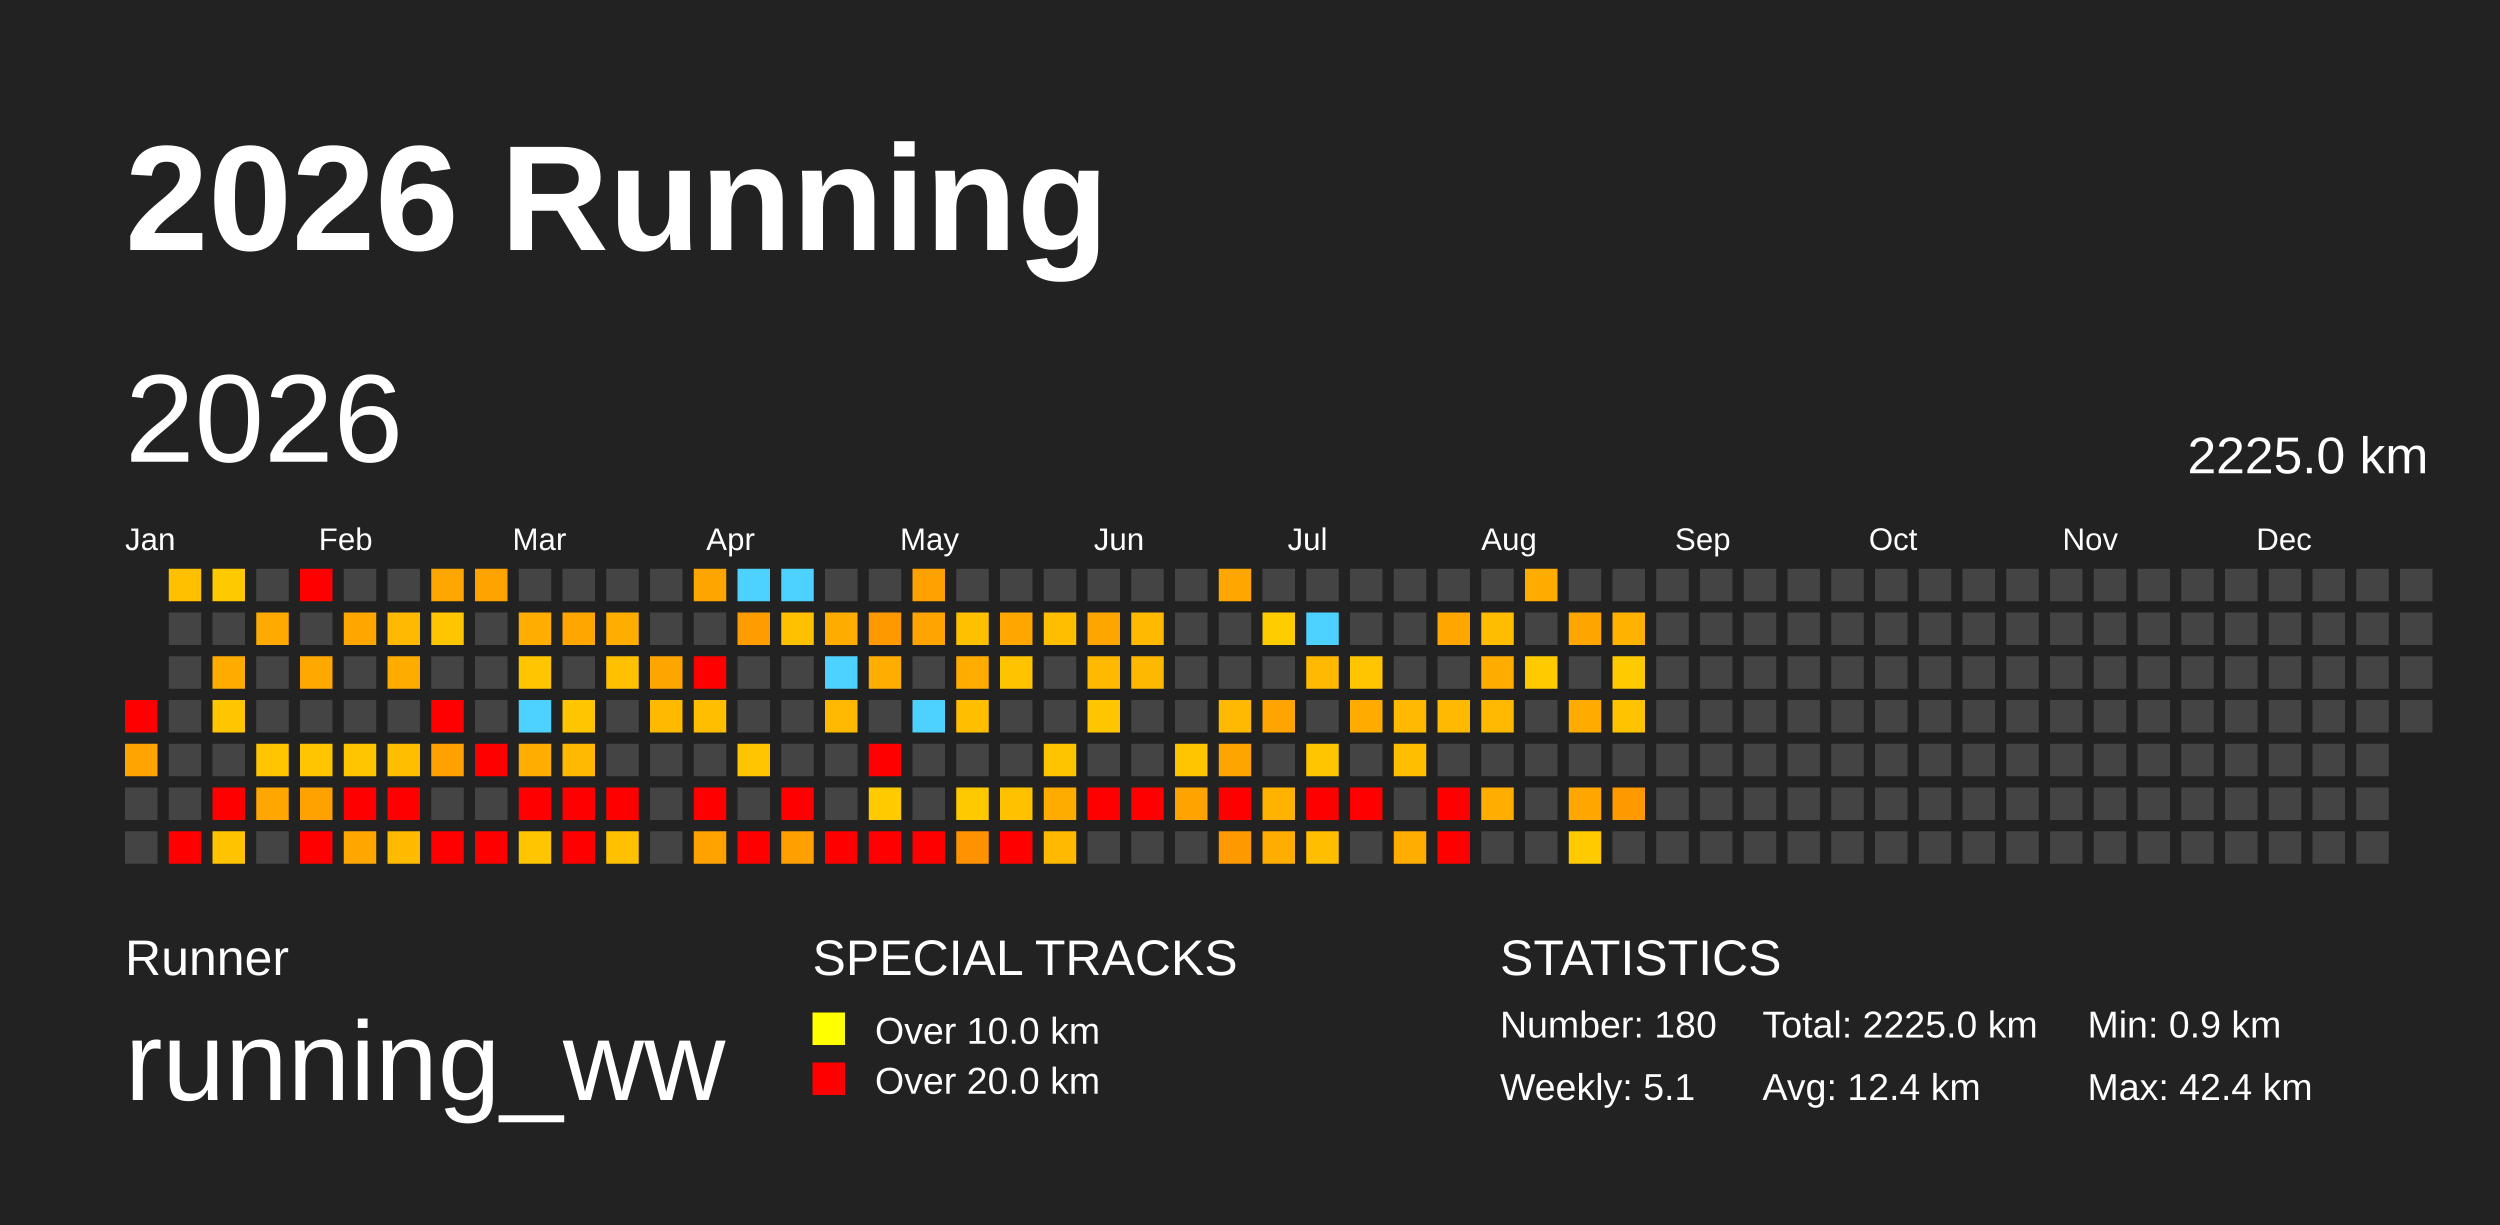
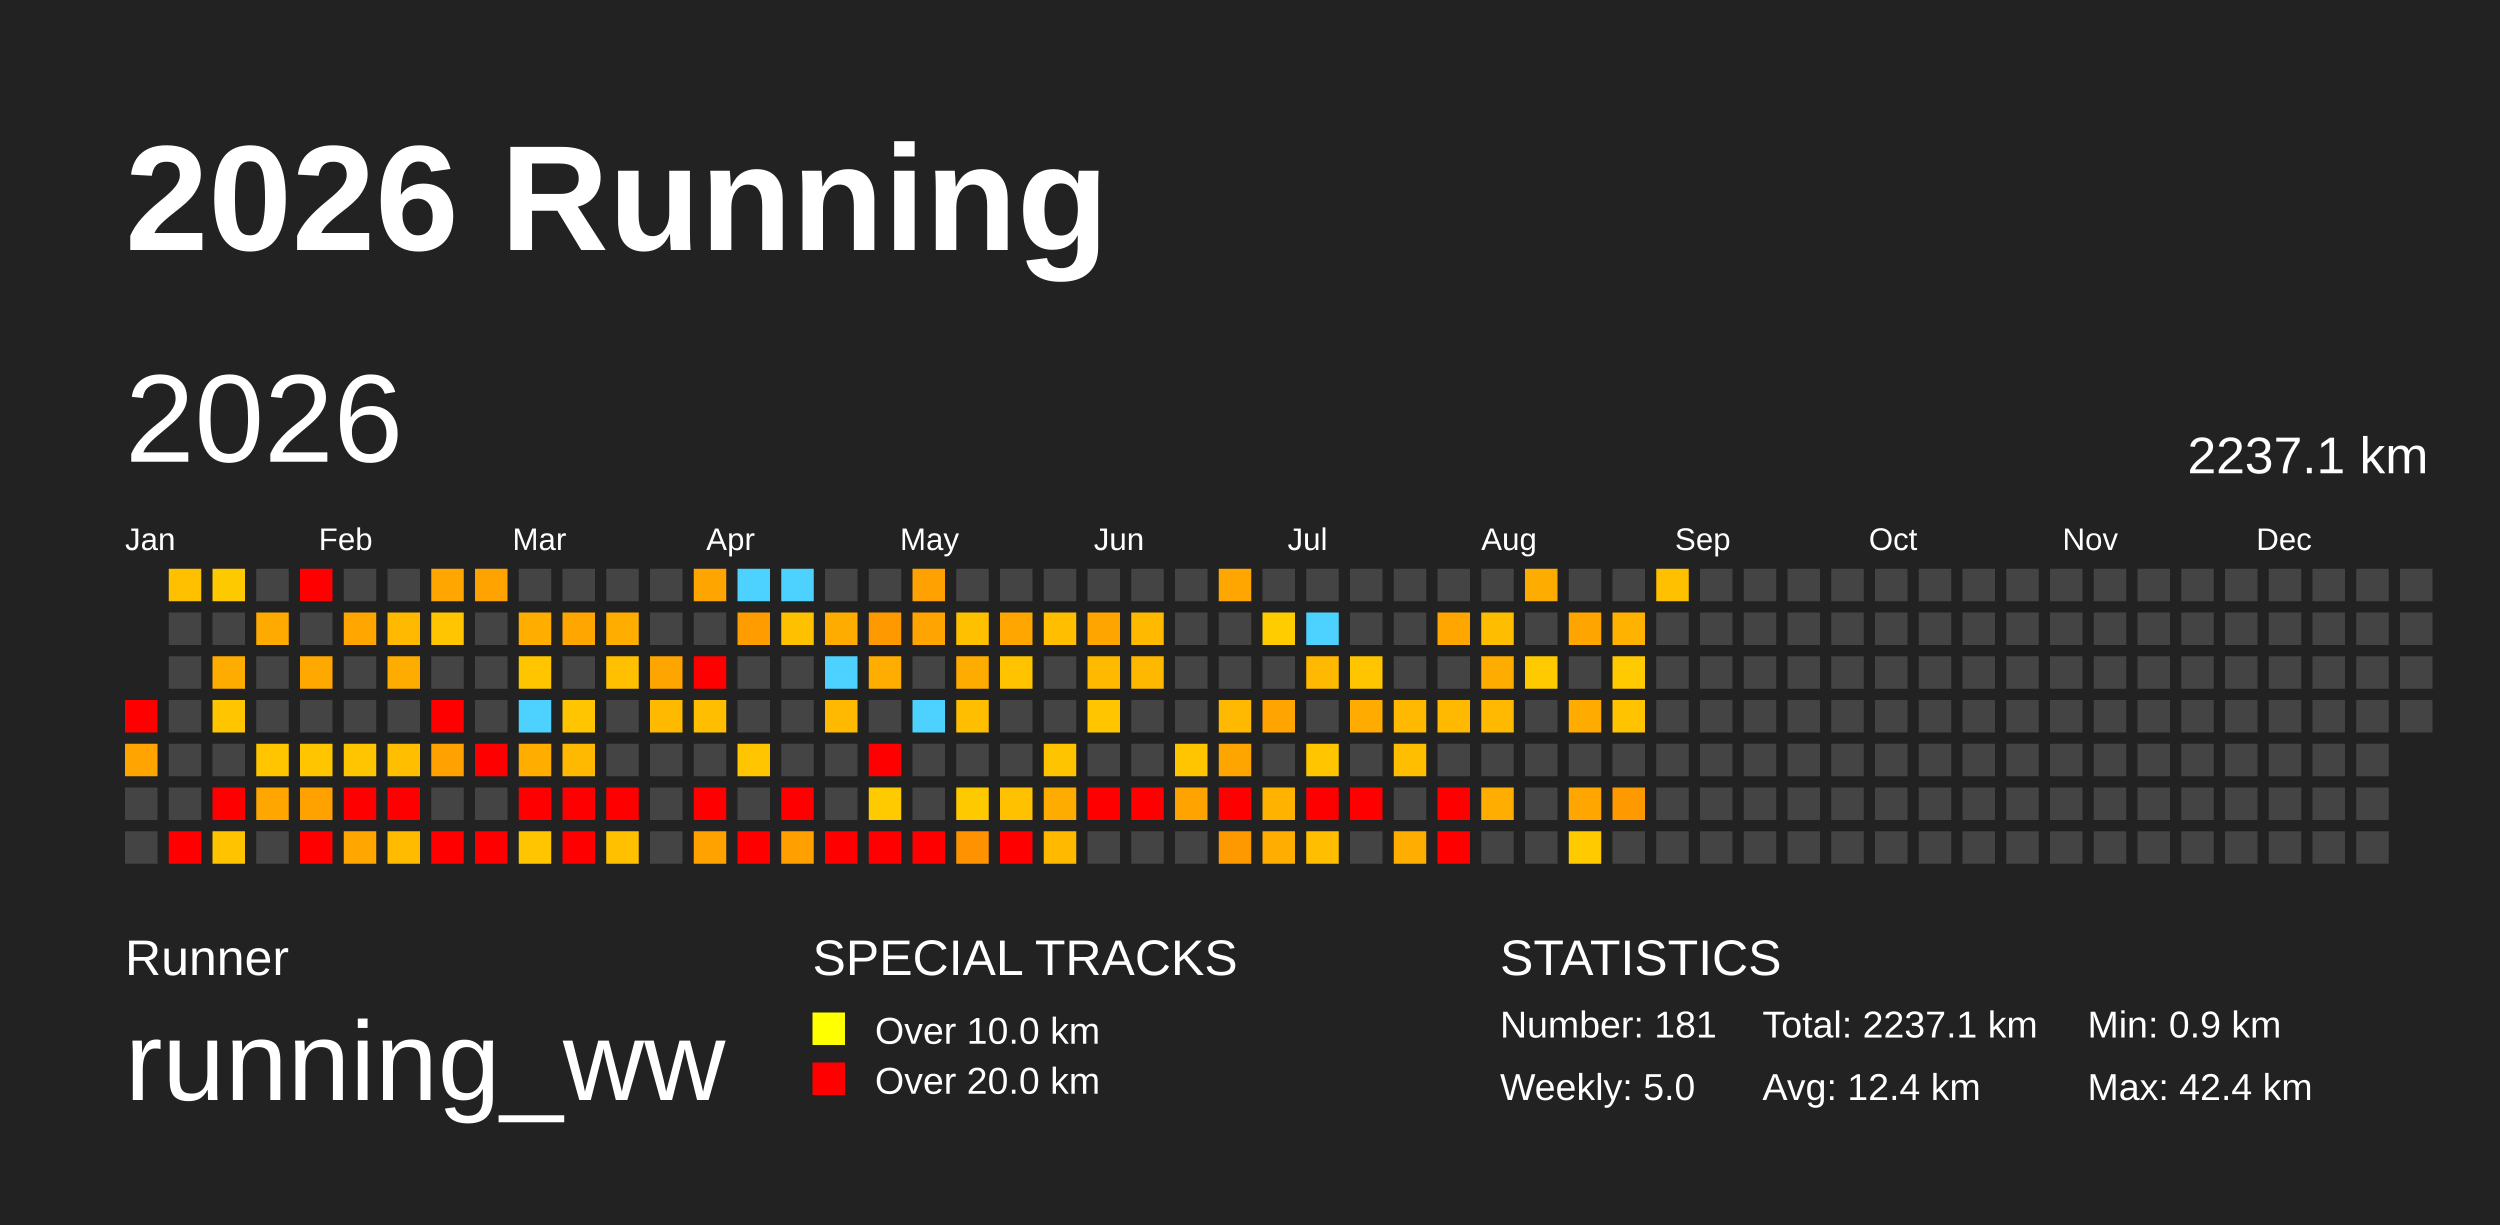
<svg xmlns="http://www.w3.org/2000/svg" baseProfile="full" height="98mm" version="1.1" viewBox="0,0,200,98" width="200mm">
  <defs />
  <rect fill="#222222" height="98" width="200" x="0" y="0" />
  <text fill="#FFFFFF" style="font-size:12px; font-family:Arial; font-weight:bold;" x="10" y="20">2026 Running</text>
  <text fill="#FFFFFF" style="font-size:4px; font-family:Arial" x="10" y="78">Runner</text>
  <text fill="#FFFFFF" style="font-size:9px; font-family:Arial" x="10" y="88">running_ww</text>
  <text fill="#FFFFFF" style="font-size:4px; font-family:Arial" x="65" y="78">SPECIAL TRACKS</text>
  <rect fill="yellow" height="2.6" width="2.6" x="65" y="81" />
  <text fill="#FFFFFF" style="font-size:3px; font-family:Arial" x="70" y="83.5">Over 10.0 km</text>
  <rect fill="red" height="2.6" width="2.6" x="65" y="85" />
  <text fill="#FFFFFF" style="font-size:3px; font-family:Arial" x="70" y="87.5">Over 20.0 km</text>
  <text fill="#FFFFFF" style="font-size:4px; font-family:Arial" x="120" y="78">STATISTICS</text>
-   <text fill="#FFFFFF" style="font-size:3px; font-family:Arial" x="120" y="83">Number: 180</text>
-   <text fill="#FFFFFF" style="font-size:3px; font-family:Arial" x="120" y="88">Weekly: 5.1</text>
-   <text fill="#FFFFFF" style="font-size:3px; font-family:Arial" x="141" y="83">Total: 2225.0 km</text>
+   <text fill="#FFFFFF" style="font-size:3px; font-family:Arial" x="120" y="83">Number: 181</text>
+   <text fill="#FFFFFF" style="font-size:3px; font-family:Arial" x="120" y="88">Weekly: 5.0</text>
+   <text fill="#FFFFFF" style="font-size:3px; font-family:Arial" x="141" y="83">Total: 2237.1 km</text>
  <text fill="#FFFFFF" style="font-size:3px; font-family:Arial" x="141" y="88">Avg: 12.4 km</text>
  <text fill="#FFFFFF" style="font-size:3px; font-family:Arial" x="167" y="83">Min: 0.9 km</text>
  <text fill="#FFFFFF" style="font-size:3px; font-family:Arial" x="167" y="88">Max: 42.4 km</text>
  <text dominant-baseline="hanging" fill="#FFFFFF" style="font-size:10.0px; font-family:Arial;" x="10" y="30">2026</text>
-   <text dominant-baseline="hanging" fill="#FFFFFF" style="font-size:4.125px; font-family:Arial;" x="175" y="35">2225.0 km</text>
+   <text dominant-baseline="hanging" fill="#FFFFFF" style="font-size:4.125px; font-family:Arial;" x="175" y="35">2237.1 km</text>
  <text fill="#FFFFFF" style="font-size:2.5px; font-family:Arial" x="10.0" y="44">Jan</text>
  <text fill="#FFFFFF" style="font-size:2.5px; font-family:Arial" x="25.5" y="44">Feb</text>
  <text fill="#FFFFFF" style="font-size:2.5px; font-family:Arial" x="41.0" y="44">Mar</text>
  <text fill="#FFFFFF" style="font-size:2.5px; font-family:Arial" x="56.5" y="44">Apr</text>
  <text fill="#FFFFFF" style="font-size:2.5px; font-family:Arial" x="72.0" y="44">May</text>
  <text fill="#FFFFFF" style="font-size:2.5px; font-family:Arial" x="87.5" y="44">Jun</text>
  <text fill="#FFFFFF" style="font-size:2.5px; font-family:Arial" x="103.0" y="44">Jul</text>
  <text fill="#FFFFFF" style="font-size:2.5px; font-family:Arial" x="118.5" y="44">Aug</text>
  <text fill="#FFFFFF" style="font-size:2.5px; font-family:Arial" x="134.0" y="44">Sep</text>
  <text fill="#FFFFFF" style="font-size:2.5px; font-family:Arial" x="149.5" y="44">Oct</text>
  <text fill="#FFFFFF" style="font-size:2.5px; font-family:Arial" x="165.0" y="44">Nov</text>
  <text fill="#FFFFFF" style="font-size:2.5px; font-family:Arial" x="180.5" y="44">Dec</text>
  <rect fill="red" height="2.6" width="2.6" x="10.0" y="56.0" />
  <rect fill="#ffa400" height="2.6" width="2.6" x="10.0" y="59.5" />
  <rect fill="#444444" height="2.6" width="2.6" x="10.0" y="63.0" />
  <rect fill="#444444" height="2.6" width="2.6" x="10.0" y="66.5" />
  <rect fill="#ffc000" height="2.6" width="2.6" x="13.5" y="45.5" />
  <rect fill="#444444" height="2.6" width="2.6" x="13.5" y="49.0" />
  <rect fill="#444444" height="2.6" width="2.6" x="13.5" y="52.5" />
  <rect fill="#444444" height="2.6" width="2.6" x="13.5" y="56.0" />
  <rect fill="#444444" height="2.6" width="2.6" x="13.5" y="59.5" />
  <rect fill="#444444" height="2.6" width="2.6" x="13.5" y="63.0" />
  <rect fill="red" height="2.6" width="2.6" x="13.5" y="66.5" />
  <rect fill="#ffc900" height="2.6" width="2.6" x="17.0" y="45.5" />
  <rect fill="#444444" height="2.6" width="2.6" x="17.0" y="49.0" />
  <rect fill="#ffac00" height="2.6" width="2.6" x="17.0" y="52.5" />
  <rect fill="#ffc600" height="2.6" width="2.6" x="17.0" y="56.0" />
  <rect fill="#444444" height="2.6" width="2.6" x="17.0" y="59.5" />
  <rect fill="red" height="2.6" width="2.6" x="17.0" y="63.0" />
  <rect fill="#ffc300" height="2.6" width="2.6" x="17.0" y="66.5" />
  <rect fill="#444444" height="2.6" width="2.6" x="20.5" y="45.5" />
  <rect fill="#ffaa00" height="2.6" width="2.6" x="20.5" y="49.0" />
  <rect fill="#444444" height="2.6" width="2.6" x="20.5" y="52.5" />
  <rect fill="#444444" height="2.6" width="2.6" x="20.5" y="56.0" />
  <rect fill="#ffc600" height="2.6" width="2.6" x="20.5" y="59.5" />
  <rect fill="#ffa600" height="2.6" width="2.6" x="20.5" y="63.0" />
  <rect fill="#444444" height="2.6" width="2.6" x="20.5" y="66.5" />
  <rect fill="red" height="2.6" width="2.6" x="24.0" y="45.5" />
  <rect fill="#444444" height="2.6" width="2.6" x="24.0" y="49.0" />
  <rect fill="#ffa800" height="2.6" width="2.6" x="24.0" y="52.5" />
  <rect fill="#444444" height="2.6" width="2.6" x="24.0" y="56.0" />
  <rect fill="#ffc600" height="2.6" width="2.6" x="24.0" y="59.5" />
  <rect fill="#ffa200" height="2.6" width="2.6" x="24.0" y="63.0" />
  <rect fill="red" height="2.6" width="2.6" x="24.0" y="66.5" />
  <rect fill="#444444" height="2.6" width="2.6" x="27.5" y="45.5" />
  <rect fill="#ffa600" height="2.6" width="2.6" x="27.5" y="49.0" />
  <rect fill="#444444" height="2.6" width="2.6" x="27.5" y="52.5" />
  <rect fill="#444444" height="2.6" width="2.6" x="27.5" y="56.0" />
  <rect fill="#ffc500" height="2.6" width="2.6" x="27.5" y="59.5" />
  <rect fill="red" height="2.6" width="2.6" x="27.5" y="63.0" />
  <rect fill="#ffa700" height="2.6" width="2.6" x="27.5" y="66.5" />
  <rect fill="#444444" height="2.6" width="2.6" x="31.0" y="45.5" />
  <rect fill="#ffb900" height="2.6" width="2.6" x="31.0" y="49.0" />
  <rect fill="#ffac00" height="2.6" width="2.6" x="31.0" y="52.5" />
  <rect fill="#444444" height="2.6" width="2.6" x="31.0" y="56.0" />
  <rect fill="#ffbe00" height="2.6" width="2.6" x="31.0" y="59.5" />
  <rect fill="red" height="2.6" width="2.6" x="31.0" y="63.0" />
  <rect fill="#ffbb00" height="2.6" width="2.6" x="31.0" y="66.5" />
  <rect fill="#ffa600" height="2.6" width="2.6" x="34.5" y="45.5" />
  <rect fill="#ffc500" height="2.6" width="2.6" x="34.5" y="49.0" />
  <rect fill="#444444" height="2.6" width="2.6" x="34.5" y="52.5" />
  <rect fill="red" height="2.6" width="2.6" x="34.5" y="56.0" />
  <rect fill="#ffa100" height="2.6" width="2.6" x="34.5" y="59.5" />
  <rect fill="#444444" height="2.6" width="2.6" x="34.5" y="63.0" />
  <rect fill="red" height="2.6" width="2.6" x="34.5" y="66.5" />
  <rect fill="#ffa300" height="2.6" width="2.6" x="38.0" y="45.5" />
  <rect fill="#444444" height="2.6" width="2.6" x="38.0" y="49.0" />
  <rect fill="#444444" height="2.6" width="2.6" x="38.0" y="52.5" />
  <rect fill="#444444" height="2.6" width="2.6" x="38.0" y="56.0" />
  <rect fill="red" height="2.6" width="2.6" x="38.0" y="59.5" />
  <rect fill="#444444" height="2.6" width="2.6" x="38.0" y="63.0" />
  <rect fill="red" height="2.6" width="2.6" x="38.0" y="66.5" />
  <rect fill="#444444" height="2.6" width="2.6" x="41.5" y="45.5" />
  <rect fill="#ffae00" height="2.6" width="2.6" x="41.5" y="49.0" />
  <rect fill="#ffc600" height="2.6" width="2.6" x="41.5" y="52.5" />
  <rect fill="#4dd2ff" height="2.6" width="2.6" x="41.5" y="56.0" />
  <rect fill="#ffae00" height="2.6" width="2.6" x="41.5" y="59.5" />
  <rect fill="red" height="2.6" width="2.6" x="41.5" y="63.0" />
  <rect fill="#ffc500" height="2.6" width="2.6" x="41.5" y="66.5" />
  <rect fill="#444444" height="2.6" width="2.6" x="45.0" y="45.5" />
  <rect fill="#ffa700" height="2.6" width="2.6" x="45.0" y="49.0" />
  <rect fill="#444444" height="2.6" width="2.6" x="45.0" y="52.5" />
  <rect fill="#ffc500" height="2.6" width="2.6" x="45.0" y="56.0" />
  <rect fill="#ffb900" height="2.6" width="2.6" x="45.0" y="59.5" />
  <rect fill="red" height="2.6" width="2.6" x="45.0" y="63.0" />
  <rect fill="red" height="2.6" width="2.6" x="45.0" y="66.5" />
  <rect fill="#444444" height="2.6" width="2.6" x="48.5" y="45.5" />
  <rect fill="#ffae00" height="2.6" width="2.6" x="48.5" y="49.0" />
  <rect fill="#ffc000" height="2.6" width="2.6" x="48.5" y="52.5" />
  <rect fill="#444444" height="2.6" width="2.6" x="48.5" y="56.0" />
  <rect fill="#444444" height="2.6" width="2.6" x="48.5" y="59.5" />
  <rect fill="red" height="2.6" width="2.6" x="48.5" y="63.0" />
  <rect fill="#ffc000" height="2.6" width="2.6" x="48.5" y="66.5" />
  <rect fill="#444444" height="2.6" width="2.6" x="52.0" y="45.5" />
  <rect fill="#444444" height="2.6" width="2.6" x="52.0" y="49.0" />
  <rect fill="#ffa500" height="2.6" width="2.6" x="52.0" y="52.5" />
  <rect fill="#ffba00" height="2.6" width="2.6" x="52.0" y="56.0" />
  <rect fill="#444444" height="2.6" width="2.6" x="52.0" y="59.5" />
  <rect fill="#444444" height="2.6" width="2.6" x="52.0" y="63.0" />
  <rect fill="#444444" height="2.6" width="2.6" x="52.0" y="66.5" />
  <rect fill="#ffa500" height="2.6" width="2.6" x="55.5" y="45.5" />
  <rect fill="#444444" height="2.6" width="2.6" x="55.5" y="49.0" />
  <rect fill="red" height="2.6" width="2.6" x="55.5" y="52.5" />
  <rect fill="#ffbf00" height="2.6" width="2.6" x="55.5" y="56.0" />
  <rect fill="#444444" height="2.6" width="2.6" x="55.5" y="59.5" />
  <rect fill="red" height="2.6" width="2.6" x="55.5" y="63.0" />
  <rect fill="#ffa200" height="2.6" width="2.6" x="55.5" y="66.5" />
  <rect fill="#4dd2ff" height="2.6" width="2.6" x="59.0" y="45.5" />
  <rect fill="#ff9c00" height="2.6" width="2.6" x="59.0" y="49.0" />
  <rect fill="#444444" height="2.6" width="2.6" x="59.0" y="52.5" />
  <rect fill="#444444" height="2.6" width="2.6" x="59.0" y="56.0" />
  <rect fill="#ffc500" height="2.6" width="2.6" x="59.0" y="59.5" />
  <rect fill="#444444" height="2.6" width="2.6" x="59.0" y="63.0" />
  <rect fill="red" height="2.6" width="2.6" x="59.0" y="66.5" />
  <rect fill="#4dd2ff" height="2.6" width="2.6" x="62.5" y="45.5" />
  <rect fill="#ffc000" height="2.6" width="2.6" x="62.5" y="49.0" />
  <rect fill="#444444" height="2.6" width="2.6" x="62.5" y="52.5" />
  <rect fill="#444444" height="2.6" width="2.6" x="62.5" y="56.0" />
  <rect fill="#444444" height="2.6" width="2.6" x="62.5" y="59.5" />
  <rect fill="red" height="2.6" width="2.6" x="62.5" y="63.0" />
  <rect fill="#ffa000" height="2.6" width="2.6" x="62.5" y="66.5" />
  <rect fill="#444444" height="2.6" width="2.6" x="66.0" y="45.5" />
  <rect fill="#ffac00" height="2.6" width="2.6" x="66.0" y="49.0" />
  <rect fill="#4dd2ff" height="2.6" width="2.6" x="66.0" y="52.5" />
  <rect fill="#ffb900" height="2.6" width="2.6" x="66.0" y="56.0" />
  <rect fill="#444444" height="2.6" width="2.6" x="66.0" y="59.5" />
  <rect fill="#444444" height="2.6" width="2.6" x="66.0" y="63.0" />
  <rect fill="red" height="2.6" width="2.6" x="66.0" y="66.5" />
  <rect fill="#444444" height="2.6" width="2.6" x="69.5" y="45.5" />
  <rect fill="#ff9900" height="2.6" width="2.6" x="69.5" y="49.0" />
  <rect fill="#ffad00" height="2.6" width="2.6" x="69.5" y="52.5" />
  <rect fill="#444444" height="2.6" width="2.6" x="69.5" y="56.0" />
  <rect fill="red" height="2.6" width="2.6" x="69.5" y="59.5" />
  <rect fill="#ffcb00" height="2.6" width="2.6" x="69.5" y="63.0" />
  <rect fill="red" height="2.6" width="2.6" x="69.5" y="66.5" />
  <rect fill="#ffa100" height="2.6" width="2.6" x="73.0" y="45.5" />
  <rect fill="#ffa400" height="2.6" width="2.6" x="73.0" y="49.0" />
  <rect fill="#444444" height="2.6" width="2.6" x="73.0" y="52.5" />
  <rect fill="#4dd2ff" height="2.6" width="2.6" x="73.0" y="56.0" />
  <rect fill="#444444" height="2.6" width="2.6" x="73.0" y="59.5" />
  <rect fill="#444444" height="2.6" width="2.6" x="73.0" y="63.0" />
  <rect fill="red" height="2.6" width="2.6" x="73.0" y="66.5" />
  <rect fill="#444444" height="2.6" width="2.6" x="76.5" y="45.5" />
  <rect fill="#ffc000" height="2.6" width="2.6" x="76.5" y="49.0" />
  <rect fill="#ffac00" height="2.6" width="2.6" x="76.5" y="52.5" />
  <rect fill="#ffbe00" height="2.6" width="2.6" x="76.5" y="56.0" />
  <rect fill="#444444" height="2.6" width="2.6" x="76.5" y="59.5" />
  <rect fill="#ffc900" height="2.6" width="2.6" x="76.5" y="63.0" />
  <rect fill="#ff9200" height="2.6" width="2.6" x="76.5" y="66.5" />
  <rect fill="#444444" height="2.6" width="2.6" x="80.0" y="45.5" />
  <rect fill="#ffa600" height="2.6" width="2.6" x="80.0" y="49.0" />
  <rect fill="#ffc300" height="2.6" width="2.6" x="80.0" y="52.5" />
  <rect fill="#444444" height="2.6" width="2.6" x="80.0" y="56.0" />
  <rect fill="#444444" height="2.6" width="2.6" x="80.0" y="59.5" />
  <rect fill="#ffc100" height="2.6" width="2.6" x="80.0" y="63.0" />
  <rect fill="red" height="2.6" width="2.6" x="80.0" y="66.5" />
  <rect fill="#444444" height="2.6" width="2.6" x="83.5" y="45.5" />
  <rect fill="#ffbf00" height="2.6" width="2.6" x="83.5" y="49.0" />
  <rect fill="#444444" height="2.6" width="2.6" x="83.5" y="52.5" />
  <rect fill="#444444" height="2.6" width="2.6" x="83.5" y="56.0" />
  <rect fill="#ffc400" height="2.6" width="2.6" x="83.5" y="59.5" />
  <rect fill="#ffac00" height="2.6" width="2.6" x="83.5" y="63.0" />
  <rect fill="#ffba00" height="2.6" width="2.6" x="83.5" y="66.5" />
  <rect fill="#444444" height="2.6" width="2.6" x="87.0" y="45.5" />
  <rect fill="#ffa500" height="2.6" width="2.6" x="87.0" y="49.0" />
  <rect fill="#ffba00" height="2.6" width="2.6" x="87.0" y="52.5" />
  <rect fill="#ffc600" height="2.6" width="2.6" x="87.0" y="56.0" />
  <rect fill="#444444" height="2.6" width="2.6" x="87.0" y="59.5" />
  <rect fill="red" height="2.6" width="2.6" x="87.0" y="63.0" />
  <rect fill="#444444" height="2.6" width="2.6" x="87.0" y="66.5" />
  <rect fill="#444444" height="2.6" width="2.6" x="90.5" y="45.5" />
  <rect fill="#ffba00" height="2.6" width="2.6" x="90.5" y="49.0" />
  <rect fill="#ffb800" height="2.6" width="2.6" x="90.5" y="52.5" />
  <rect fill="#444444" height="2.6" width="2.6" x="90.5" y="56.0" />
  <rect fill="#444444" height="2.6" width="2.6" x="90.5" y="59.5" />
  <rect fill="red" height="2.6" width="2.6" x="90.5" y="63.0" />
  <rect fill="#444444" height="2.6" width="2.6" x="90.5" y="66.5" />
  <rect fill="#444444" height="2.6" width="2.6" x="94.0" y="45.5" />
  <rect fill="#444444" height="2.6" width="2.6" x="94.0" y="49.0" />
  <rect fill="#444444" height="2.6" width="2.6" x="94.0" y="52.5" />
  <rect fill="#444444" height="2.6" width="2.6" x="94.0" y="56.0" />
  <rect fill="#ffc500" height="2.6" width="2.6" x="94.0" y="59.5" />
  <rect fill="#ffa300" height="2.6" width="2.6" x="94.0" y="63.0" />
  <rect fill="#444444" height="2.6" width="2.6" x="94.0" y="66.5" />
  <rect fill="#ffa600" height="2.6" width="2.6" x="97.5" y="45.5" />
  <rect fill="#444444" height="2.6" width="2.6" x="97.5" y="49.0" />
  <rect fill="#444444" height="2.6" width="2.6" x="97.5" y="52.5" />
  <rect fill="#ffb900" height="2.6" width="2.6" x="97.5" y="56.0" />
  <rect fill="#ffa500" height="2.6" width="2.6" x="97.5" y="59.5" />
  <rect fill="red" height="2.6" width="2.6" x="97.5" y="63.0" />
  <rect fill="#ff9900" height="2.6" width="2.6" x="97.5" y="66.5" />
  <rect fill="#444444" height="2.6" width="2.6" x="101.0" y="45.5" />
  <rect fill="#ffcc00" height="2.6" width="2.6" x="101.0" y="49.0" />
  <rect fill="#444444" height="2.6" width="2.6" x="101.0" y="52.5" />
  <rect fill="#ffa400" height="2.6" width="2.6" x="101.0" y="56.0" />
  <rect fill="#444444" height="2.6" width="2.6" x="101.0" y="59.5" />
  <rect fill="#ffb200" height="2.6" width="2.6" x="101.0" y="63.0" />
  <rect fill="#ffad00" height="2.6" width="2.6" x="101.0" y="66.5" />
  <rect fill="#444444" height="2.6" width="2.6" x="104.5" y="45.5" />
  <rect fill="#4dd2ff" height="2.6" width="2.6" x="104.5" y="49.0" />
  <rect fill="#ffb900" height="2.6" width="2.6" x="104.5" y="52.5" />
  <rect fill="#444444" height="2.6" width="2.6" x="104.5" y="56.0" />
  <rect fill="#ffc600" height="2.6" width="2.6" x="104.5" y="59.5" />
  <rect fill="red" height="2.6" width="2.6" x="104.5" y="63.0" />
  <rect fill="#ffbe00" height="2.6" width="2.6" x="104.5" y="66.5" />
  <rect fill="#444444" height="2.6" width="2.6" x="108.0" y="45.5" />
  <rect fill="#444444" height="2.6" width="2.6" x="108.0" y="49.0" />
  <rect fill="#ffc600" height="2.6" width="2.6" x="108.0" y="52.5" />
  <rect fill="#ffab00" height="2.6" width="2.6" x="108.0" y="56.0" />
  <rect fill="#444444" height="2.6" width="2.6" x="108.0" y="59.5" />
  <rect fill="red" height="2.6" width="2.6" x="108.0" y="63.0" />
  <rect fill="#444444" height="2.6" width="2.6" x="108.0" y="66.5" />
  <rect fill="#444444" height="2.6" width="2.6" x="111.5" y="45.5" />
  <rect fill="#444444" height="2.6" width="2.6" x="111.5" y="49.0" />
  <rect fill="#444444" height="2.6" width="2.6" x="111.5" y="52.5" />
  <rect fill="#ffb900" height="2.6" width="2.6" x="111.5" y="56.0" />
  <rect fill="#ffbe00" height="2.6" width="2.6" x="111.5" y="59.5" />
  <rect fill="#444444" height="2.6" width="2.6" x="111.5" y="63.0" />
  <rect fill="#ffad00" height="2.6" width="2.6" x="111.5" y="66.5" />
  <rect fill="#444444" height="2.6" width="2.6" x="115.0" y="45.5" />
  <rect fill="#ffa600" height="2.6" width="2.6" x="115.0" y="49.0" />
  <rect fill="#444444" height="2.6" width="2.6" x="115.0" y="52.5" />
  <rect fill="#ffb900" height="2.6" width="2.6" x="115.0" y="56.0" />
  <rect fill="#444444" height="2.6" width="2.6" x="115.0" y="59.5" />
  <rect fill="red" height="2.6" width="2.6" x="115.0" y="63.0" />
  <rect fill="red" height="2.6" width="2.6" x="115.0" y="66.5" />
  <rect fill="#444444" height="2.6" width="2.6" x="118.5" y="45.5" />
  <rect fill="#ffbd00" height="2.6" width="2.6" x="118.5" y="49.0" />
  <rect fill="#ffac00" height="2.6" width="2.6" x="118.5" y="52.5" />
  <rect fill="#ffb900" height="2.6" width="2.6" x="118.5" y="56.0" />
  <rect fill="#444444" height="2.6" width="2.6" x="118.5" y="59.5" />
  <rect fill="#ffad00" height="2.6" width="2.6" x="118.5" y="63.0" />
  <rect fill="#444444" height="2.6" width="2.6" x="118.5" y="66.5" />
  <rect fill="#ffac00" height="2.6" width="2.6" x="122.0" y="45.5" />
  <rect fill="#444444" height="2.6" width="2.6" x="122.0" y="49.0" />
  <rect fill="#ffcb00" height="2.6" width="2.6" x="122.0" y="52.5" />
  <rect fill="#444444" height="2.6" width="2.6" x="122.0" y="56.0" />
  <rect fill="#444444" height="2.6" width="2.6" x="122.0" y="59.5" />
  <rect fill="#444444" height="2.6" width="2.6" x="122.0" y="63.0" />
  <rect fill="#444444" height="2.6" width="2.6" x="122.0" y="66.5" />
  <rect fill="#444444" height="2.6" width="2.6" x="125.5" y="45.5" />
  <rect fill="#ffa500" height="2.6" width="2.6" x="125.5" y="49.0" />
  <rect fill="#444444" height="2.6" width="2.6" x="125.5" y="52.5" />
  <rect fill="#ffab00" height="2.6" width="2.6" x="125.5" y="56.0" />
  <rect fill="#444444" height="2.6" width="2.6" x="125.5" y="59.5" />
  <rect fill="#ffa600" height="2.6" width="2.6" x="125.5" y="63.0" />
  <rect fill="#ffcb00" height="2.6" width="2.6" x="125.5" y="66.5" />
  <rect fill="#444444" height="2.6" width="2.6" x="129.0" y="45.5" />
  <rect fill="#ffb200" height="2.6" width="2.6" x="129.0" y="49.0" />
  <rect fill="#ffca00" height="2.6" width="2.6" x="129.0" y="52.5" />
  <rect fill="#ffc300" height="2.6" width="2.6" x="129.0" y="56.0" />
  <rect fill="#444444" height="2.6" width="2.6" x="129.0" y="59.5" />
  <rect fill="#ff9900" height="2.6" width="2.6" x="129.0" y="63.0" />
  <rect fill="#444444" height="2.6" width="2.6" x="129.0" y="66.5" />
-   <rect fill="#444444" height="2.6" width="2.6" x="132.5" y="45.5" />
+   <rect fill="#ffc000" height="2.6" width="2.6" x="132.5" y="45.5" />
  <rect fill="#444444" height="2.6" width="2.6" x="132.5" y="49.0" />
  <rect fill="#444444" height="2.6" width="2.6" x="132.5" y="52.5" />
  <rect fill="#444444" height="2.6" width="2.6" x="132.5" y="56.0" />
  <rect fill="#444444" height="2.6" width="2.6" x="132.5" y="59.5" />
  <rect fill="#444444" height="2.6" width="2.6" x="132.5" y="63.0" />
  <rect fill="#444444" height="2.6" width="2.6" x="132.5" y="66.5" />
  <rect fill="#444444" height="2.6" width="2.6" x="136.0" y="45.5" />
  <rect fill="#444444" height="2.6" width="2.6" x="136.0" y="49.0" />
  <rect fill="#444444" height="2.6" width="2.6" x="136.0" y="52.5" />
  <rect fill="#444444" height="2.6" width="2.6" x="136.0" y="56.0" />
  <rect fill="#444444" height="2.6" width="2.6" x="136.0" y="59.5" />
  <rect fill="#444444" height="2.6" width="2.6" x="136.0" y="63.0" />
  <rect fill="#444444" height="2.6" width="2.6" x="136.0" y="66.5" />
  <rect fill="#444444" height="2.6" width="2.6" x="139.5" y="45.5" />
  <rect fill="#444444" height="2.6" width="2.6" x="139.5" y="49.0" />
  <rect fill="#444444" height="2.6" width="2.6" x="139.5" y="52.5" />
  <rect fill="#444444" height="2.6" width="2.6" x="139.5" y="56.0" />
  <rect fill="#444444" height="2.6" width="2.6" x="139.5" y="59.5" />
  <rect fill="#444444" height="2.6" width="2.6" x="139.5" y="63.0" />
  <rect fill="#444444" height="2.6" width="2.6" x="139.5" y="66.5" />
  <rect fill="#444444" height="2.6" width="2.6" x="143.0" y="45.5" />
  <rect fill="#444444" height="2.6" width="2.6" x="143.0" y="49.0" />
  <rect fill="#444444" height="2.6" width="2.6" x="143.0" y="52.5" />
  <rect fill="#444444" height="2.6" width="2.6" x="143.0" y="56.0" />
  <rect fill="#444444" height="2.6" width="2.6" x="143.0" y="59.5" />
  <rect fill="#444444" height="2.6" width="2.6" x="143.0" y="63.0" />
  <rect fill="#444444" height="2.6" width="2.6" x="143.0" y="66.5" />
  <rect fill="#444444" height="2.6" width="2.6" x="146.5" y="45.5" />
  <rect fill="#444444" height="2.6" width="2.6" x="146.5" y="49.0" />
  <rect fill="#444444" height="2.6" width="2.6" x="146.5" y="52.5" />
  <rect fill="#444444" height="2.6" width="2.6" x="146.5" y="56.0" />
  <rect fill="#444444" height="2.6" width="2.6" x="146.5" y="59.5" />
  <rect fill="#444444" height="2.6" width="2.6" x="146.5" y="63.0" />
  <rect fill="#444444" height="2.6" width="2.6" x="146.5" y="66.5" />
  <rect fill="#444444" height="2.6" width="2.6" x="150.0" y="45.5" />
  <rect fill="#444444" height="2.6" width="2.6" x="150.0" y="49.0" />
  <rect fill="#444444" height="2.6" width="2.6" x="150.0" y="52.5" />
  <rect fill="#444444" height="2.6" width="2.6" x="150.0" y="56.0" />
  <rect fill="#444444" height="2.6" width="2.6" x="150.0" y="59.5" />
  <rect fill="#444444" height="2.6" width="2.6" x="150.0" y="63.0" />
  <rect fill="#444444" height="2.6" width="2.6" x="150.0" y="66.5" />
  <rect fill="#444444" height="2.6" width="2.6" x="153.5" y="45.5" />
  <rect fill="#444444" height="2.6" width="2.6" x="153.5" y="49.0" />
  <rect fill="#444444" height="2.6" width="2.6" x="153.5" y="52.5" />
  <rect fill="#444444" height="2.6" width="2.6" x="153.5" y="56.0" />
  <rect fill="#444444" height="2.6" width="2.6" x="153.5" y="59.5" />
  <rect fill="#444444" height="2.6" width="2.6" x="153.5" y="63.0" />
  <rect fill="#444444" height="2.6" width="2.6" x="153.5" y="66.5" />
  <rect fill="#444444" height="2.6" width="2.6" x="157.0" y="45.5" />
  <rect fill="#444444" height="2.6" width="2.6" x="157.0" y="49.0" />
  <rect fill="#444444" height="2.6" width="2.6" x="157.0" y="52.5" />
  <rect fill="#444444" height="2.6" width="2.6" x="157.0" y="56.0" />
  <rect fill="#444444" height="2.6" width="2.6" x="157.0" y="59.5" />
  <rect fill="#444444" height="2.6" width="2.6" x="157.0" y="63.0" />
  <rect fill="#444444" height="2.6" width="2.6" x="157.0" y="66.5" />
  <rect fill="#444444" height="2.6" width="2.6" x="160.5" y="45.5" />
  <rect fill="#444444" height="2.6" width="2.6" x="160.5" y="49.0" />
  <rect fill="#444444" height="2.6" width="2.6" x="160.5" y="52.5" />
  <rect fill="#444444" height="2.6" width="2.6" x="160.5" y="56.0" />
  <rect fill="#444444" height="2.6" width="2.6" x="160.5" y="59.5" />
  <rect fill="#444444" height="2.6" width="2.6" x="160.5" y="63.0" />
  <rect fill="#444444" height="2.6" width="2.6" x="160.5" y="66.5" />
  <rect fill="#444444" height="2.6" width="2.6" x="164.0" y="45.5" />
  <rect fill="#444444" height="2.6" width="2.6" x="164.0" y="49.0" />
  <rect fill="#444444" height="2.6" width="2.6" x="164.0" y="52.5" />
  <rect fill="#444444" height="2.6" width="2.6" x="164.0" y="56.0" />
  <rect fill="#444444" height="2.6" width="2.6" x="164.0" y="59.5" />
  <rect fill="#444444" height="2.6" width="2.6" x="164.0" y="63.0" />
  <rect fill="#444444" height="2.6" width="2.6" x="164.0" y="66.5" />
  <rect fill="#444444" height="2.6" width="2.6" x="167.5" y="45.5" />
  <rect fill="#444444" height="2.6" width="2.6" x="167.5" y="49.0" />
  <rect fill="#444444" height="2.6" width="2.6" x="167.5" y="52.5" />
  <rect fill="#444444" height="2.6" width="2.6" x="167.5" y="56.0" />
  <rect fill="#444444" height="2.6" width="2.6" x="167.5" y="59.5" />
  <rect fill="#444444" height="2.6" width="2.6" x="167.5" y="63.0" />
  <rect fill="#444444" height="2.6" width="2.6" x="167.5" y="66.5" />
  <rect fill="#444444" height="2.6" width="2.6" x="171.0" y="45.5" />
  <rect fill="#444444" height="2.6" width="2.6" x="171.0" y="49.0" />
  <rect fill="#444444" height="2.6" width="2.6" x="171.0" y="52.5" />
  <rect fill="#444444" height="2.6" width="2.6" x="171.0" y="56.0" />
  <rect fill="#444444" height="2.6" width="2.6" x="171.0" y="59.5" />
  <rect fill="#444444" height="2.6" width="2.6" x="171.0" y="63.0" />
  <rect fill="#444444" height="2.6" width="2.6" x="171.0" y="66.5" />
  <rect fill="#444444" height="2.6" width="2.6" x="174.5" y="45.5" />
  <rect fill="#444444" height="2.6" width="2.6" x="174.5" y="49.0" />
  <rect fill="#444444" height="2.6" width="2.6" x="174.5" y="52.5" />
  <rect fill="#444444" height="2.6" width="2.6" x="174.5" y="56.0" />
  <rect fill="#444444" height="2.6" width="2.6" x="174.5" y="59.5" />
  <rect fill="#444444" height="2.6" width="2.6" x="174.5" y="63.0" />
  <rect fill="#444444" height="2.6" width="2.6" x="174.5" y="66.5" />
  <rect fill="#444444" height="2.6" width="2.6" x="178.0" y="45.5" />
  <rect fill="#444444" height="2.6" width="2.6" x="178.0" y="49.0" />
  <rect fill="#444444" height="2.6" width="2.6" x="178.0" y="52.5" />
  <rect fill="#444444" height="2.6" width="2.6" x="178.0" y="56.0" />
  <rect fill="#444444" height="2.6" width="2.6" x="178.0" y="59.5" />
  <rect fill="#444444" height="2.6" width="2.6" x="178.0" y="63.0" />
  <rect fill="#444444" height="2.6" width="2.6" x="178.0" y="66.5" />
  <rect fill="#444444" height="2.6" width="2.6" x="181.5" y="45.5" />
  <rect fill="#444444" height="2.6" width="2.6" x="181.5" y="49.0" />
  <rect fill="#444444" height="2.6" width="2.6" x="181.5" y="52.5" />
  <rect fill="#444444" height="2.6" width="2.6" x="181.5" y="56.0" />
  <rect fill="#444444" height="2.6" width="2.6" x="181.5" y="59.5" />
  <rect fill="#444444" height="2.6" width="2.6" x="181.5" y="63.0" />
  <rect fill="#444444" height="2.6" width="2.6" x="181.5" y="66.5" />
  <rect fill="#444444" height="2.6" width="2.6" x="185.0" y="45.5" />
  <rect fill="#444444" height="2.6" width="2.6" x="185.0" y="49.0" />
  <rect fill="#444444" height="2.6" width="2.6" x="185.0" y="52.5" />
  <rect fill="#444444" height="2.6" width="2.6" x="185.0" y="56.0" />
  <rect fill="#444444" height="2.6" width="2.6" x="185.0" y="59.5" />
  <rect fill="#444444" height="2.6" width="2.6" x="185.0" y="63.0" />
  <rect fill="#444444" height="2.6" width="2.6" x="185.0" y="66.5" />
  <rect fill="#444444" height="2.6" width="2.6" x="188.5" y="45.5" />
  <rect fill="#444444" height="2.6" width="2.6" x="188.5" y="49.0" />
  <rect fill="#444444" height="2.6" width="2.6" x="188.5" y="52.5" />
  <rect fill="#444444" height="2.6" width="2.6" x="188.5" y="56.0" />
  <rect fill="#444444" height="2.6" width="2.6" x="188.5" y="59.5" />
  <rect fill="#444444" height="2.6" width="2.6" x="188.5" y="63.0" />
  <rect fill="#444444" height="2.6" width="2.6" x="188.5" y="66.5" />
  <rect fill="#444444" height="2.6" width="2.6" x="192.0" y="45.5" />
  <rect fill="#444444" height="2.6" width="2.6" x="192.0" y="49.0" />
  <rect fill="#444444" height="2.6" width="2.6" x="192.0" y="52.5" />
  <rect fill="#444444" height="2.6" width="2.6" x="192.0" y="56.0" />
</svg>
